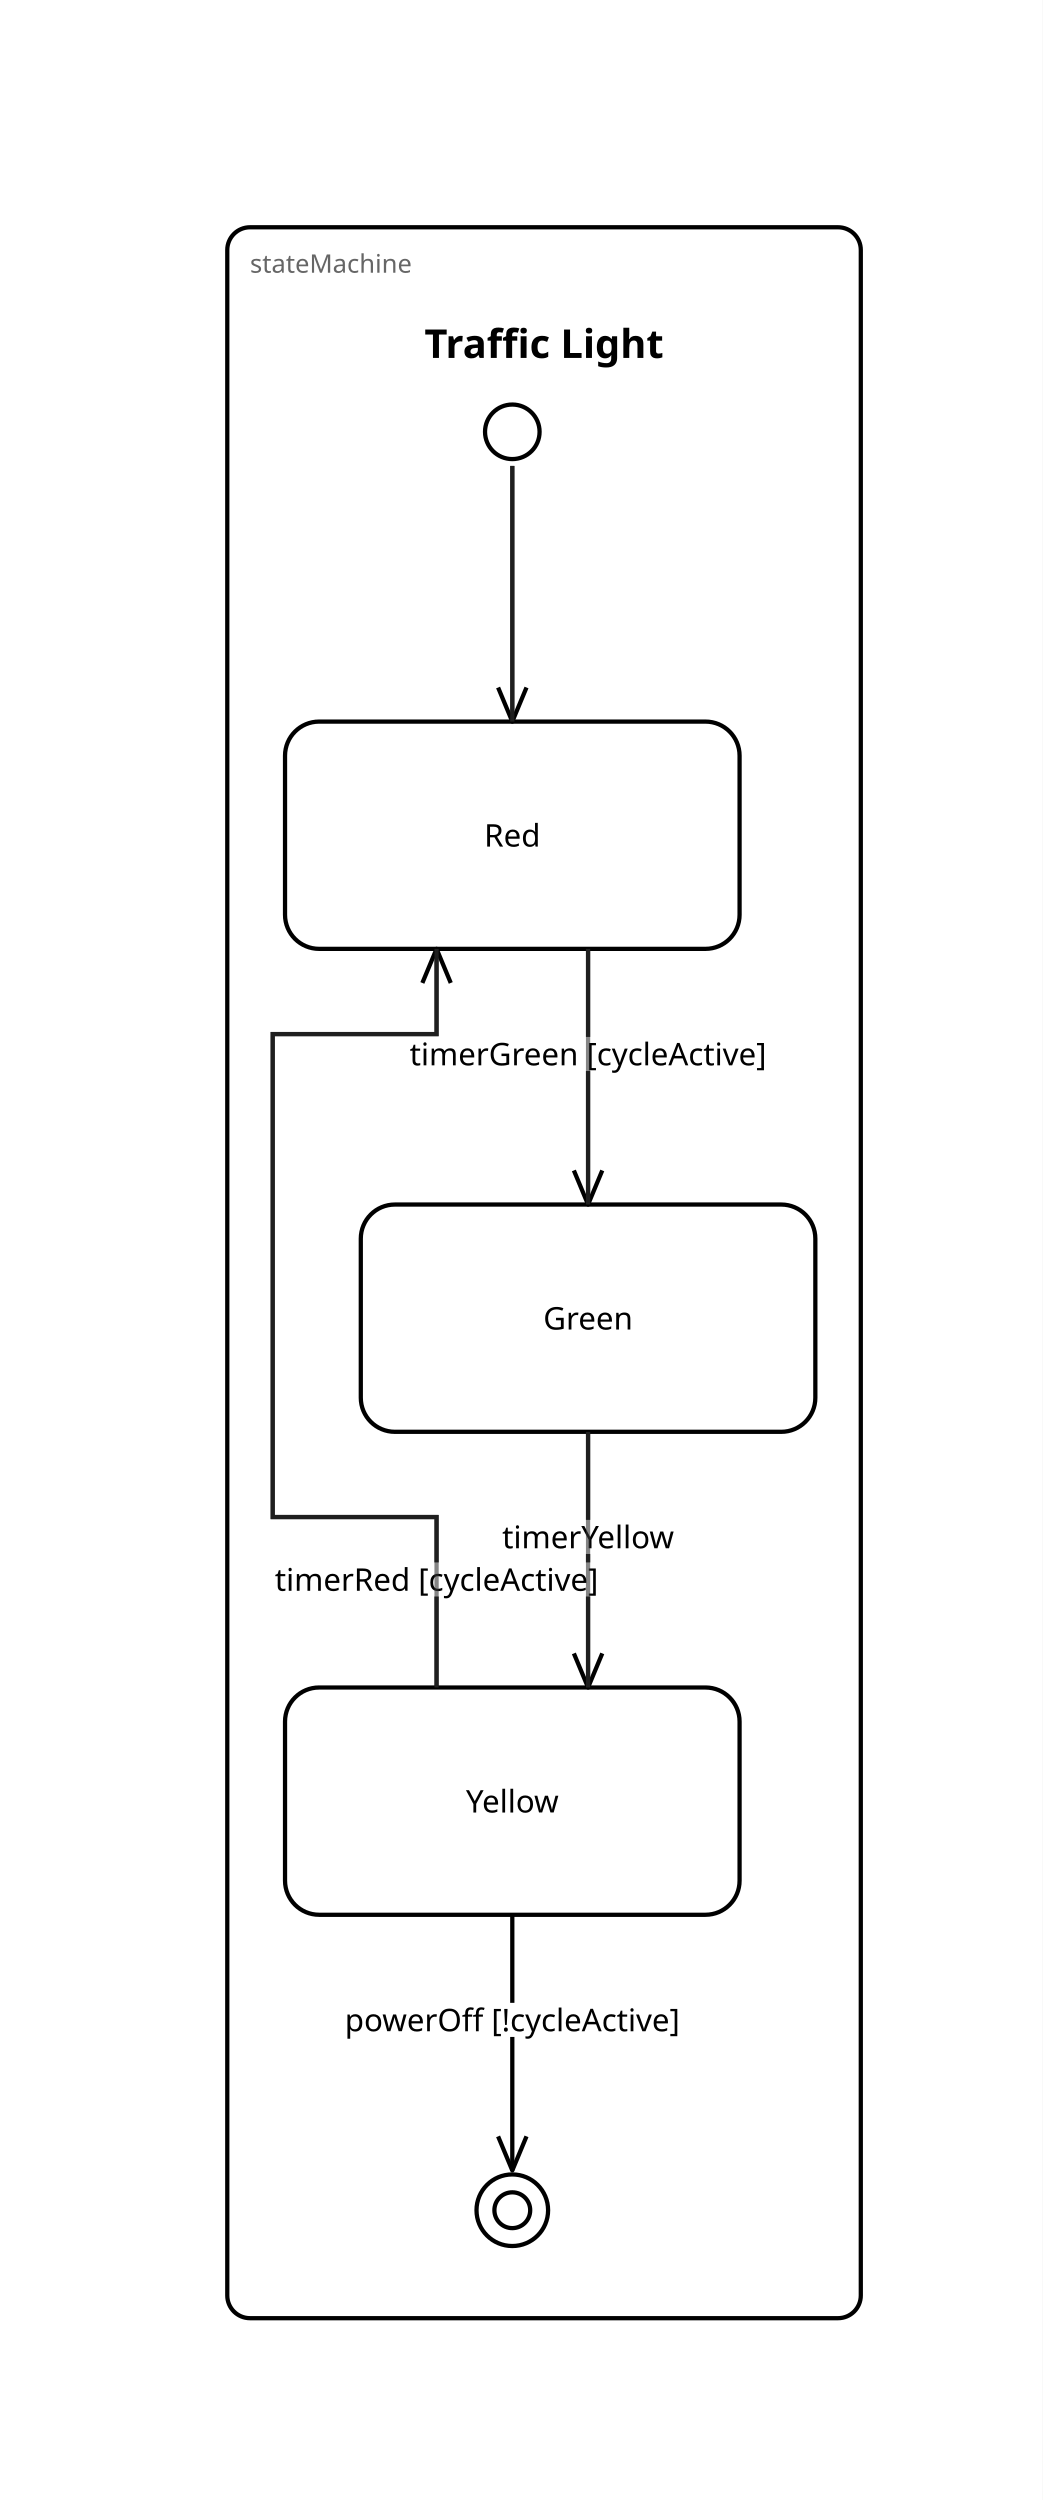
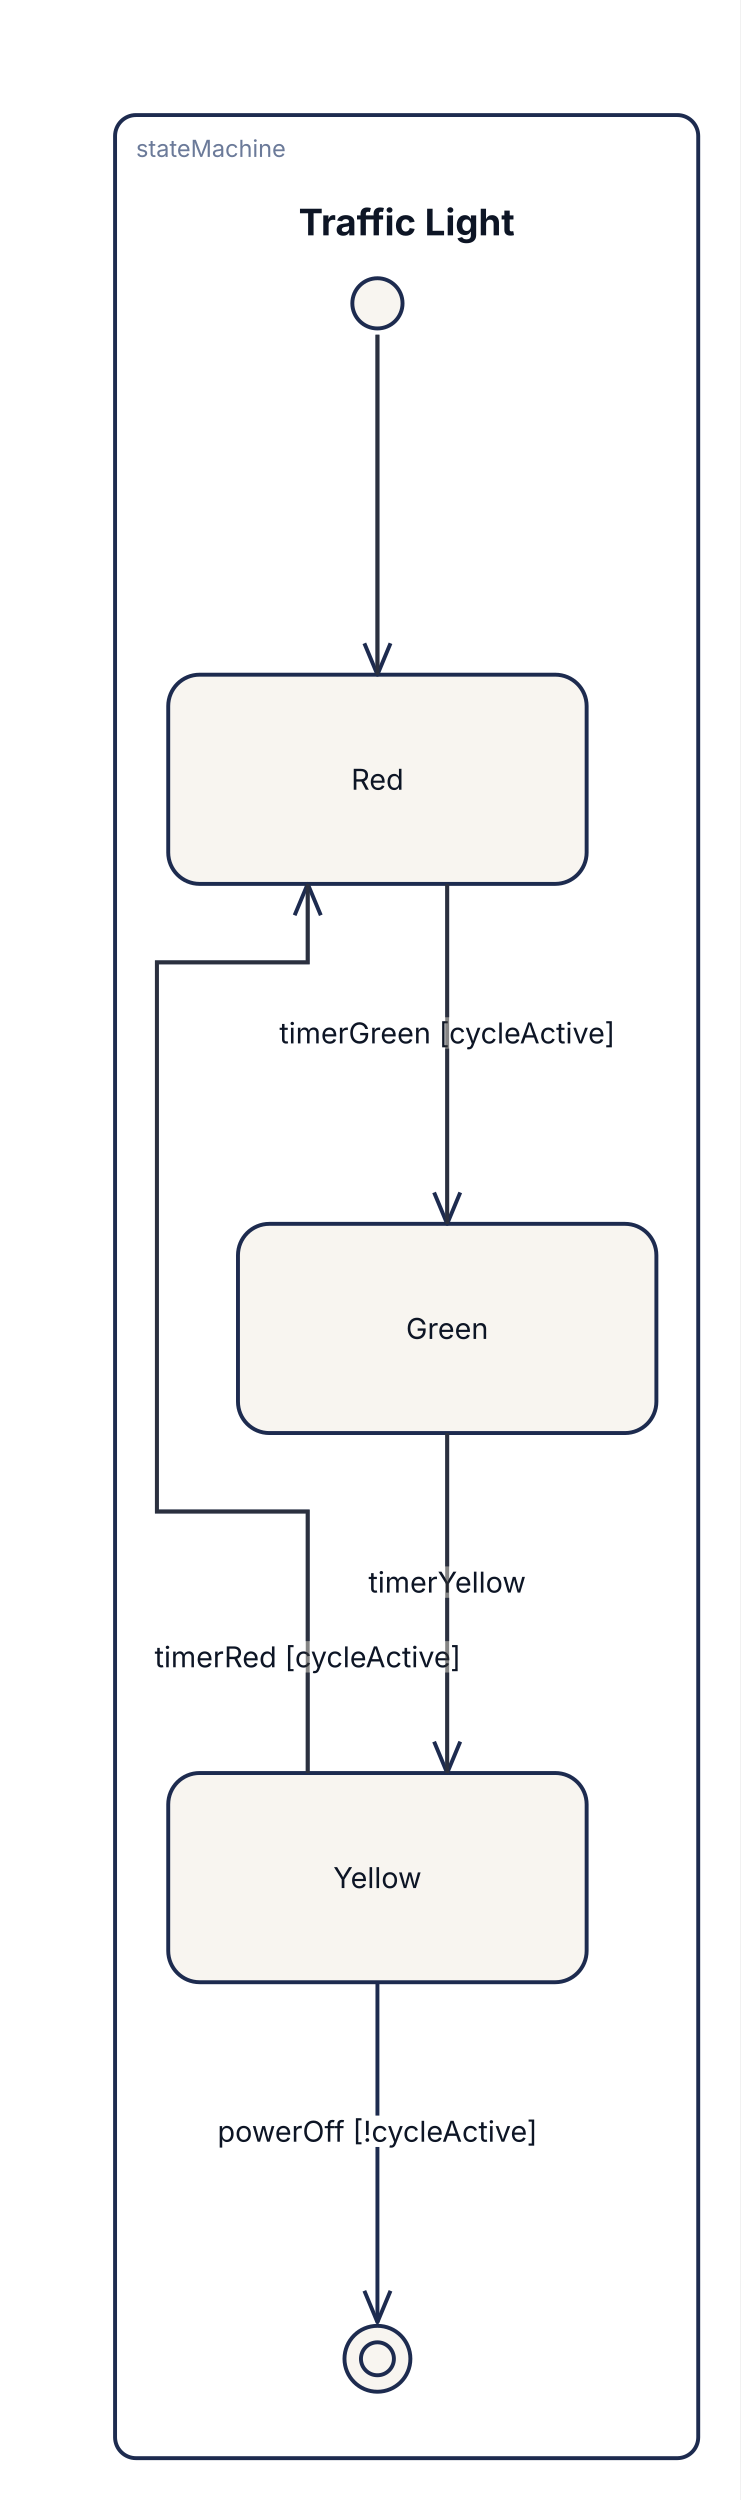
- <svg xmlns="http://www.w3.org/2000/svg" xmlns:xlink="http://www.w3.org/1999/xlink" viewBox="0 0 367 880" width="367" height="880">
+ <svg xmlns="http://www.w3.org/2000/svg" xmlns:xlink="http://www.w3.org/1999/xlink" viewBox="0 0 283 956" width="283" height="956">
  <defs>
    <style>
-     .kuml-class { fill: #FFFFFF; stroke: #000000; stroke-width: 1.5; }
- .kuml-interface { fill: #FFFFFF; stroke: #000000; stroke-width: 1.5; }
- .kuml-enum { fill: #FFFFFF; stroke: #000000; stroke-width: 1.5; }
- .kuml-component { fill: #FFFFFF; stroke: #000000; stroke-width: 1.5; }
- .kuml-state { fill: #FFFFFF; stroke: #000000; stroke-width: 1.5; }
- .kuml-usecase { fill: #FFFFFF; stroke: #000000; stroke-width: 1.5; }
- .kuml-system { fill: #FFFFFF; stroke: #000000; stroke-width: 2.0; }
- .kuml-container { fill: #FFFFFF; stroke: #000000; stroke-width: 1.0; }
- .kuml-c4component { fill: #FFFFFF; stroke: #000000; stroke-width: 1.0; }
- .kuml-instance { fill: #FFFFFF; stroke: #000000; stroke-width: 1.5; }
- .kuml-title { font-family: system-ui, sans-serif; font-size: 14.0px; font-weight: 700; fill: #000000; }
+     .kuml-class { fill: #F8F5F0; stroke: #1D2B4F; stroke-width: 1.5; }
+ .kuml-interface { fill: #F8F5F0; stroke: #1D2B4F; stroke-width: 1.5; }
+ .kuml-enum { fill: #F8F5F0; stroke: #1D2B4F; stroke-width: 1.5; }
+ .kuml-component { fill: #F8F5F0; stroke: #1D2B4F; stroke-width: 1.5; }
+ .kuml-state { fill: #F8F5F0; stroke: #1D2B4F; stroke-width: 1.5; }
+ .kuml-usecase { fill: #F8F5F0; stroke: #1D2B4F; stroke-width: 1.5; }
+ .kuml-system { fill: #F8F5F0; stroke: #1D2B4F; stroke-width: 2.5; }
+ .kuml-container { fill: #F8F5F0; stroke: #1D2B4F; stroke-width: 1.0; }
+ .kuml-c4component { fill: #F8F5F0; stroke: #1D2B4F; stroke-width: 1.0; }
+ .kuml-instance { fill: #F8F5F0; stroke: #1D2B4F; stroke-width: 1.5; }
+ .kuml-comment { fill: #F8F5F0; stroke: #1D2B4F; stroke-width: 1.5; }
+ .kuml-comment-fold { fill: none; stroke: #1D2B4F; stroke-width: 1.0; }
+ .kuml-title { font-family: Geist, Inter, system-ui, sans-serif; font-size: 14.0px; font-weight: 700; fill: #0D1525; }
.kuml-title-abstract { font-style: italic; }
- .kuml-subtitle { font-family: system-ui, sans-serif; font-size: 12.0px; font-weight: 600; fill: #000000; }
- .kuml-body { font-family: system-ui, sans-serif; font-size: 11.0px; fill: #000000; }
- .kuml-small { font-family: system-ui, sans-serif; font-size: 9.0px; fill: #666666; }
- .kuml-edge-label { font-family: system-ui, sans-serif; font-size: 9.0px; fill: #666666; }
- .kuml-edge-label-halo { font-family: system-ui, sans-serif; font-size: 9.0px; fill: #FFFFFF; stroke: #FFFFFF; stroke-width: 3px; stroke-linejoin: round; }
- .kuml-stereotype { font-family: system-ui, sans-serif; font-size: 10.0px; font-style: italic; fill: #666666; }
- .kuml-tagged-value { font-family: system-ui, sans-serif; font-size: 9.0px; font-style: italic; fill: #666666; }
- .kuml-edge { stroke: #000000; stroke-width: 1.5; fill: none; }
- .kuml-edge-dashed { stroke: #999999; stroke-width: 1.5; fill: none; stroke-dasharray: 8 4; }
- .kuml-divider { stroke: #000000; stroke-width: 1.0; }
- .kuml-actor { stroke: #000000; stroke-width: 1.5; fill: none; }
- .kuml-frame { fill: none; stroke: #000000; stroke-width: 1.5; }
- .kuml-collaboration { fill: none; stroke: #000000; stroke-width: 1.5; }
- .kuml-port { fill: #000000; stroke: #000000; stroke-width: 1.0; }
- .kuml-port-label { font-family: system-ui, sans-serif; font-size: 9.0px; fill: #000000; }
- .kuml-port-label-halo { font-family: system-ui, sans-serif; font-size: 9.0px; fill: none; stroke: #FFFFFF; stroke-width: 3.5px; stroke-linejoin: round; }
- .kuml-connector { fill: none; stroke: #000000; stroke-width: 1.5; }
- .kuml-connector-label { font-family: system-ui, sans-serif; font-size: 9.0px; fill: #000000; }
- .kuml-action { fill: #FFFFFF; stroke: #000000; stroke-width: 1.5; }
- .kuml-decision { fill: #FFFFFF; stroke: #000000; stroke-width: 1.5; }
- .kuml-fork-bar { fill: #000000; stroke: #000000; stroke-width: 1.5; }
- .kuml-pseudostate { fill: #000000; stroke: #000000; stroke-width: 1.5; }
- .kuml-final-outer { fill: #FFFFFF; stroke: #000000; stroke-width: 1.5; }
- .kuml-node { fill: #FFFFFF; stroke: #000000; stroke-width: 1.5; }
- .kuml-node-top { fill: #666666; stroke: #000000; stroke-width: 1.5; }
- .kuml-node-side { fill: #666666; stroke: #000000; stroke-width: 1.5; }
- .kuml-artifact { fill: #FFFFFF; stroke: #000000; stroke-width: 1.5; }
- .kuml-artifact-ear { fill: #666666; stroke: #000000; stroke-width: 1.5; }
- .kuml-stereotype-box { fill: #FFFFFF; stroke: #000000; stroke-width: 1.5; }
- .kuml-timing-frame { fill: #FFFFFF; stroke: #000000; stroke-width: 1.5; }
- .kuml-timing-line { stroke: #000000; stroke-width: 1.5; fill: none; }
+ .kuml-subtitle { font-family: Geist, Inter, system-ui, sans-serif; font-size: 12.0px; font-weight: 600; fill: #0D1525; }
+ .kuml-body { font-family: Geist, Inter, system-ui, sans-serif; font-size: 11.0px; fill: #0D1525; }
+ .kuml-small { font-family: Geist, Inter, system-ui, sans-serif; font-size: 9.0px; fill: #6B7A99; }
+ .kuml-small-halo { font-family: Geist, Inter, system-ui, sans-serif; font-size: 9.0px; fill: #FFFFFF; stroke: #FFFFFF; stroke-width: 3px; stroke-linejoin: round; }
+ .kuml-edge-label { font-family: Geist, Inter, system-ui, sans-serif; font-size: 9.0px; fill: #6B7A99; }
+ .kuml-edge-label-halo { font-family: Geist, Inter, system-ui, sans-serif; font-size: 9.0px; fill: #FFFFFF; stroke: #FFFFFF; stroke-width: 3px; stroke-linejoin: round; }
+ .kuml-stereotype { font-family: Geist, Inter, system-ui, sans-serif; font-size: 10.0px; font-style: italic; fill: #6B7A99; }
+ .kuml-tagged-value { font-family: Geist, Inter, system-ui, sans-serif; font-size: 9.0px; font-style: italic; fill: #6B7A99; }
+ .kuml-edge { stroke: #1D2B4F; stroke-width: 1.5; fill: none; }
+ .kuml-seq-arrow-filled { stroke: #1D2B4F; stroke-width: 1.5; fill: #1D2B4F; }
+ .kuml-edge-dashed { stroke: #6B7A99; stroke-width: 1.5; fill: none; stroke-dasharray: 8 4; }
+ .kuml-divider { stroke: #1D2B4F; stroke-width: 1.0; }
+ .kuml-actor { stroke: #0D1525; stroke-width: 1.5; fill: none; }
+ .kuml-frame { fill: none; stroke: #1D2B4F; stroke-width: 1.5; }
+ .kuml-collaboration { fill: none; stroke: #1D2B4F; stroke-width: 1.5; }
+ .kuml-port { fill: #0D1525; stroke: #1D2B4F; stroke-width: 1.0; }
+ .kuml-port-label { font-family: Geist, Inter, system-ui, sans-serif; font-size: 9.0px; fill: #0D1525; }
+ .kuml-port-label-halo { font-family: Geist, Inter, system-ui, sans-serif; font-size: 9.0px; fill: none; stroke: #FFFFFF; stroke-width: 3.5px; stroke-linejoin: round; }
+ .kuml-connector { fill: none; stroke: #1D2B4F; stroke-width: 1.5; }
+ .kuml-connector-label { font-family: Geist, Inter, system-ui, sans-serif; font-size: 9.0px; fill: #0D1525; }
+ .kuml-action { fill: #F8F5F0; stroke: #1D2B4F; stroke-width: 1.5; }
+ .kuml-decision { fill: #F8F5F0; stroke: #1D2B4F; stroke-width: 1.5; }
+ .kuml-fork-bar { fill: #0D1525; stroke: #0D1525; stroke-width: 1.5; }
+ .kuml-pseudostate { fill: #0D1525; stroke: #0D1525; stroke-width: 1.5; }
+ .kuml-final-outer { fill: #F8F5F0; stroke: #1D2B4F; stroke-width: 1.5; }
+ .kuml-node { fill: #F8F5F0; stroke: #1D2B4F; stroke-width: 1.5; }
+ .kuml-node-top { fill: #6B7A99; stroke: #1D2B4F; stroke-width: 1.5; }
+ .kuml-node-side { fill: #6B7A99; stroke: #1D2B4F; stroke-width: 1.5; }
+ .kuml-artifact { fill: #F8F5F0; stroke: #1D2B4F; stroke-width: 1.5; }
+ .kuml-artifact-ear { fill: #6B7A99; stroke: #1D2B4F; stroke-width: 1.5; }
+ .kuml-stereotype-box { fill: #F8F5F0; stroke: #1D2B4F; stroke-width: 1.5; }
+ .kuml-timing-frame { fill: #F8F5F0; stroke: #1D2B4F; stroke-width: 1.5; }
+ .kuml-timing-line { stroke: #1D2B4F; stroke-width: 1.5; fill: none; }

  </style>
  </defs>
-   <rect x="0" y="0" width="367" height="880" fill="#FFFFFF" />
+   <rect x="0" y="0" width="283" height="956" fill="#FFFFFF" />
  <g id="nodes">
-     <g id="Traffic Light" transform="translate(80,80)">
-       <rect width="223" height="736" rx="8" ry="8" class="kuml-frame" />
+     <g id="Traffic Light" transform="translate(44,44)">
+       <rect width="223" height="896" rx="8" ry="8" class="kuml-frame" />
      <text class="kuml-small" x="8" y="16">
        stateMachine
      </text>
      <text class="kuml-title" x="111.50" y="46" text-anchor="middle">
        Traffic Light
      </text>
    </g>
    <g id="Traffic Light::initial">
-       <circle cx="180.33" cy="152" r="9.60" class="kuml-class" fill="currentColor" />
+       <circle cx="144.33" cy="116" r="9.60" class="kuml-class" fill="currentColor" />
    </g>
-     <g id="Traffic Light::Red" transform="translate(100.33,254)">
+     <g id="Traffic Light::Red" transform="translate(64.33,258)">
      <rect width="160" height="80" rx="12" ry="12" class="kuml-state" />
      <text class="kuml-body" x="80" y="44" text-anchor="middle">
        Red
      </text>
    </g>
-     <g id="Traffic Light::Green" transform="translate(127,424)">
+     <g id="Traffic Light::Green" transform="translate(91,468)">
      <rect width="160" height="80" rx="12" ry="12" class="kuml-state" />
      <text class="kuml-body" x="80" y="44" text-anchor="middle">
        Green
      </text>
    </g>
-     <g id="Traffic Light::Yellow" transform="translate(100.33,594)">
+     <g id="Traffic Light::Yellow" transform="translate(64.33,678)">
      <rect width="160" height="80" rx="12" ry="12" class="kuml-state" />
      <text class="kuml-body" x="80" y="44" text-anchor="middle">
        Yellow
      </text>
    </g>
    <g id="Traffic Light::Off">
-       <circle cx="180.33" cy="778" r="12.60" class="kuml-class" fill="white" />
-       <circle cx="180.33" cy="778" r="6.30" class="kuml-class" fill="currentColor" />
+       <circle cx="144.33" cy="902" r="12.60" class="kuml-class" fill="white" />
+       <circle cx="144.33" cy="902" r="6.30" class="kuml-class" fill="currentColor" />
    </g>
  </g>
  <g id="edges">
-     <line x1="180.33" y1="164" x2="180.33" y2="254" class="kuml-edge" />
-     <path d="M 175.33,242 L 180.33,254 L 185.33,242" style="stroke:#000000;stroke-width:1.5;fill:none;stroke-linejoin:round;" />
-     <line x1="207" y1="334" x2="207" y2="424" class="kuml-edge" />
-     <path d="M 202,412 L 207,424 L 212,412" style="stroke:#000000;stroke-width:1.5;fill:none;stroke-linejoin:round;" />
-     <rect x="129.60" y="365" width="154.80" height="12" fill="white" stroke="none" />
-     <text class="kuml-body" x="207" y="375" text-anchor="middle">
+     <line x1="144.33" y1="128" x2="144.33" y2="258" class="kuml-edge" />
+     <path d="M 139.33,246 L 144.33,258 L 149.33,246" style="stroke:#1D2B4F;stroke-width:1.5;fill:none;stroke-linejoin:round;" />
+     <line x1="171" y1="338" x2="171" y2="468" class="kuml-edge" />
+     <path d="M 166,456 L 171,468 L 176,456" style="stroke:#1D2B4F;stroke-width:1.5;fill:none;stroke-linejoin:round;" />
+     <rect x="93.60" y="389" width="154.80" height="12" fill="white" stroke="none" />
+     <text class="kuml-body" x="171" y="399" text-anchor="middle">
      timerGreen [cycleActive]
    </text>
-     <line x1="207" y1="504" x2="207" y2="594" class="kuml-edge" />
-     <path d="M 202,582 L 207,594 L 212,582" style="stroke:#000000;stroke-width:1.5;fill:none;stroke-linejoin:round;" />
-     <rect x="169.90" y="535" width="74.20" height="12" fill="white" stroke="none" />
-     <text class="kuml-body" x="207" y="545" text-anchor="middle">
+     <line x1="171" y1="548" x2="171" y2="678" class="kuml-edge" />
+     <path d="M 166,666 L 171,678 L 176,666" style="stroke:#1D2B4F;stroke-width:1.5;fill:none;stroke-linejoin:round;" />
+     <rect x="133.90" y="599" width="74.20" height="12" fill="white" stroke="none" />
+     <text class="kuml-body" x="171" y="609" text-anchor="middle">
      timerYellow
    </text>
-     <path d="M 153.67 594 L 153.67 534 L 96 534 L 96 364 L 153.67 364 L 153.67 334" class="kuml-edge" />
-     <path d="M 158.67,346 L 153.67,334 L 148.67,346" style="stroke:#000000;stroke-width:1.5;fill:none;stroke-linejoin:round;" />
-     <rect x="82.47" y="549.97" width="142.40" height="12" fill="white" stroke="none" />
-     <text class="kuml-body" x="153.67" y="559.97" text-anchor="middle">
+     <path d="M 117.67 678 L 117.67 578 L 60 578 L 60 368 L 117.67 368 L 117.67 338" class="kuml-edge" />
+     <path d="M 122.67,350 L 117.67,338 L 112.67,350" style="stroke:#1D2B4F;stroke-width:1.5;fill:none;stroke-linejoin:round;" />
+     <rect x="46.47" y="627.57" width="142.40" height="12" fill="white" stroke="none" />
+     <text class="kuml-body" x="117.67" y="637.57" text-anchor="middle">
      timerRed [cycleActive]
    </text>
-     <line x1="180.33" y1="674" x2="180.33" y2="764" class="kuml-edge" />
-     <path d="M 175.33,752 L 180.33,764 L 185.33,752" style="stroke:#000000;stroke-width:1.5;fill:none;stroke-linejoin:round;" />
-     <rect x="106.03" y="705" width="148.60" height="12" fill="white" stroke="none" />
-     <text class="kuml-body" x="180.33" y="715" text-anchor="middle">
+     <line x1="144.33" y1="758" x2="144.33" y2="888" class="kuml-edge" />
+     <path d="M 139.33,876 L 144.33,888 L 149.33,876" style="stroke:#1D2B4F;stroke-width:1.5;fill:none;stroke-linejoin:round;" />
+     <rect x="70.03" y="809" width="148.60" height="12" fill="white" stroke="none" />
+     <text class="kuml-body" x="144.33" y="819" text-anchor="middle">
      powerOff [!cycleActive]
    </text>
  </g>
-   <rect id="smil-stm-hl-Traffic_Light__initial" x="168.333" y="140.0" width="24.0" height="24.0" fill="none" opacity="0" rx="4" />
-   <rect id="smil-stm-hl-Traffic_Light__Red" x="100.333" y="254.0" width="160.0" height="80.0" fill="none" opacity="0" rx="4" />
-   <rect id="smil-stm-hl-Traffic_Light__Green" x="127.0" y="424.0" width="160.0" height="80.0" fill="none" opacity="0" rx="4" />
-   <rect id="smil-stm-hl-Traffic_Light__Yellow" x="100.333" y="594.0" width="160.0" height="80.0" fill="none" opacity="0" rx="4" />
-   <path id="smil-stm-trans-Traffic_Light__t__initial-_Red" d="M 180.33 164 L 180.33 254" fill="none" stroke="#333" stroke-width="1.5" opacity="0.6" />
-   <path id="smil-stm-trans-Traffic_Light__t__Red-_Green" d="M 207 334 L 207 424" fill="none" stroke="#333" stroke-width="1.5" opacity="0.6" />
-   <path id="smil-stm-trans-Traffic_Light__t__Green-_Yellow" d="M 207 504 L 207 594" fill="none" stroke="#333" stroke-width="1.5" opacity="0.6" />
-   <path id="smil-stm-trans-Traffic_Light__t__Yellow-_Red" d="M 153.67 594 L 153.67 534 L 96 534 L 96 364 L 153.67 364 L 153.67 334" fill="none" stroke="#333" stroke-width="1.5" opacity="0.6" />
+   <rect id="smil-stm-hl-Traffic_Light__initial" x="132.333" y="104.0" width="24.0" height="24.0" fill="none" opacity="0" rx="4" />
+   <rect id="smil-stm-hl-Traffic_Light__Red" x="64.333" y="258.0" width="160.0" height="80.0" fill="none" opacity="0" rx="4" />
+   <rect id="smil-stm-hl-Traffic_Light__Green" x="91.0" y="468.0" width="160.0" height="80.0" fill="none" opacity="0" rx="4" />
+   <rect id="smil-stm-hl-Traffic_Light__Yellow" x="64.333" y="678.0" width="160.0" height="80.0" fill="none" opacity="0" rx="4" />
+   <path id="smil-stm-trans-Traffic_Light__t__initial-_Red" d="M 144.33 128 L 144.33 258" fill="none" stroke="#333" stroke-width="1.5" opacity="0.6" />
+   <path id="smil-stm-trans-Traffic_Light__t__Red-_Green" d="M 171 338 L 171 468" fill="none" stroke="#333" stroke-width="1.5" opacity="0.6" />
+   <path id="smil-stm-trans-Traffic_Light__t__Green-_Yellow" d="M 171 548 L 171 678" fill="none" stroke="#333" stroke-width="1.5" opacity="0.6" />
+   <path id="smil-stm-trans-Traffic_Light__t__Yellow-_Red" d="M 117.67 678 L 117.67 578 L 60 578 L 60 368 L 117.67 368 L 117.67 338" fill="none" stroke="#333" stroke-width="1.5" opacity="0.6" />
  <animate xlink:href="#smil-stm-hl-Traffic_Light__initial" attributeName="opacity" from="0" to="0.4" begin="0ms" dur="50ms" fill="freeze" />
  <animate xlink:href="#smil-stm-hl-Traffic_Light__initial" attributeName="fill" from="#ffffff" to="#ffd54a" begin="0ms" dur="600ms" fill="freeze" />
  <animate xlink:href="#smil-stm-hl-Traffic_Light__initial" attributeName="opacity" from="0.4" to="0" begin="600ms" dur="200ms" fill="freeze" />
  <animate xlink:href="#smil-stm-trans-Traffic_Light__t__initial-_Red" attributeName="stroke-width" from="1.5" to="4" begin="1000ms" dur="300ms" fill="freeze" />
  <animate xlink:href="#smil-stm-trans-Traffic_Light__t__initial-_Red" attributeName="stroke-width" from="4" to="1.5" begin="1300ms" dur="300ms" fill="freeze" />
  <animate xlink:href="#smil-stm-hl-Traffic_Light__Red" attributeName="opacity" from="0" to="0.4" begin="2000ms" dur="50ms" fill="freeze" />
  <animate xlink:href="#smil-stm-hl-Traffic_Light__Red" attributeName="fill" from="#ffffff" to="#ffd54a" begin="2000ms" dur="600ms" fill="freeze" />
  <animate xlink:href="#smil-stm-hl-Traffic_Light__Red" attributeName="opacity" from="0.4" to="0" begin="2600ms" dur="200ms" fill="freeze" />
  <animate xlink:href="#smil-stm-trans-Traffic_Light__t__Red-_Green" attributeName="stroke-width" from="1.5" to="4" begin="3000ms" dur="300ms" fill="freeze" />
  <animate xlink:href="#smil-stm-trans-Traffic_Light__t__Red-_Green" attributeName="stroke-width" from="4" to="1.5" begin="3300ms" dur="300ms" fill="freeze" />
  <animate xlink:href="#smil-stm-hl-Traffic_Light__Green" attributeName="opacity" from="0" to="0.4" begin="4000ms" dur="50ms" fill="freeze" />
  <animate xlink:href="#smil-stm-hl-Traffic_Light__Green" attributeName="fill" from="#ffffff" to="#ffd54a" begin="4000ms" dur="600ms" fill="freeze" />
  <animate xlink:href="#smil-stm-hl-Traffic_Light__Green" attributeName="opacity" from="0.4" to="0" begin="4600ms" dur="200ms" fill="freeze" />
  <animate xlink:href="#smil-stm-trans-Traffic_Light__t__Green-_Yellow" attributeName="stroke-width" from="1.5" to="4" begin="5000ms" dur="300ms" fill="freeze" />
  <animate xlink:href="#smil-stm-trans-Traffic_Light__t__Green-_Yellow" attributeName="stroke-width" from="4" to="1.5" begin="5300ms" dur="300ms" fill="freeze" />
  <animate xlink:href="#smil-stm-hl-Traffic_Light__Yellow" attributeName="opacity" from="0" to="0.4" begin="6000ms" dur="50ms" fill="freeze" />
  <animate xlink:href="#smil-stm-hl-Traffic_Light__Yellow" attributeName="fill" from="#ffffff" to="#ffd54a" begin="6000ms" dur="600ms" fill="freeze" />
  <animate xlink:href="#smil-stm-hl-Traffic_Light__Yellow" attributeName="opacity" from="0.4" to="0" begin="6600ms" dur="200ms" fill="freeze" />
  <animate xlink:href="#smil-stm-trans-Traffic_Light__t__Yellow-_Red" attributeName="stroke-width" from="1.5" to="4" begin="7000ms" dur="300ms" fill="freeze" />
  <animate xlink:href="#smil-stm-trans-Traffic_Light__t__Yellow-_Red" attributeName="stroke-width" from="4" to="1.5" begin="7300ms" dur="300ms" fill="freeze" />
  <animate xlink:href="#smil-stm-hl-Traffic_Light__Red" attributeName="opacity" from="0" to="0.4" begin="8000ms" dur="50ms" fill="freeze" />
  <animate xlink:href="#smil-stm-hl-Traffic_Light__Red" attributeName="fill" from="#ffffff" to="#ffd54a" begin="8000ms" dur="600ms" fill="freeze" />
  <animate xlink:href="#smil-stm-hl-Traffic_Light__Red" attributeName="opacity" from="0.4" to="0" begin="8600ms" dur="200ms" fill="freeze" />
  <animate xlink:href="#smil-stm-trans-Traffic_Light__t__Red-_Green" attributeName="stroke-width" from="1.5" to="4" begin="9000ms" dur="300ms" fill="freeze" />
  <animate xlink:href="#smil-stm-trans-Traffic_Light__t__Red-_Green" attributeName="stroke-width" from="4" to="1.5" begin="9300ms" dur="300ms" fill="freeze" />
  <animate xlink:href="#smil-stm-hl-Traffic_Light__Green" attributeName="opacity" from="0" to="0.4" begin="10000ms" dur="50ms" fill="freeze" />
  <animate xlink:href="#smil-stm-hl-Traffic_Light__Green" attributeName="fill" from="#ffffff" to="#ffd54a" begin="10000ms" dur="600ms" fill="freeze" />
  <animate xlink:href="#smil-stm-hl-Traffic_Light__Green" attributeName="opacity" from="0.4" to="0" begin="10600ms" dur="200ms" fill="freeze" />
  <animate xlink:href="#smil-stm-trans-Traffic_Light__t__Green-_Yellow" attributeName="stroke-width" from="1.5" to="4" begin="11000ms" dur="300ms" fill="freeze" />
  <animate xlink:href="#smil-stm-trans-Traffic_Light__t__Green-_Yellow" attributeName="stroke-width" from="4" to="1.5" begin="11300ms" dur="300ms" fill="freeze" />
  <animate xlink:href="#smil-stm-hl-Traffic_Light__Yellow" attributeName="opacity" from="0" to="0.4" begin="12000ms" dur="50ms" fill="freeze" />
  <animate xlink:href="#smil-stm-hl-Traffic_Light__Yellow" attributeName="fill" from="#ffffff" to="#ffd54a" begin="12000ms" dur="600ms" fill="freeze" />
  <animate xlink:href="#smil-stm-hl-Traffic_Light__Yellow" attributeName="opacity" from="0.4" to="0" begin="12600ms" dur="200ms" fill="freeze" />
  <animate xlink:href="#smil-stm-trans-Traffic_Light__t__Yellow-_Red" attributeName="stroke-width" from="1.5" to="4" begin="13000ms" dur="300ms" fill="freeze" />
  <animate xlink:href="#smil-stm-trans-Traffic_Light__t__Yellow-_Red" attributeName="stroke-width" from="4" to="1.5" begin="13300ms" dur="300ms" fill="freeze" />
  <animate xlink:href="#smil-stm-hl-Traffic_Light__Red" attributeName="opacity" from="0" to="0.4" begin="14000ms" dur="50ms" fill="freeze" />
  <animate xlink:href="#smil-stm-hl-Traffic_Light__Red" attributeName="fill" from="#ffffff" to="#ffd54a" begin="14000ms" dur="600ms" fill="freeze" />
  <animate xlink:href="#smil-stm-hl-Traffic_Light__Red" attributeName="opacity" from="0.4" to="0" begin="14600ms" dur="200ms" fill="freeze" />
</svg>
